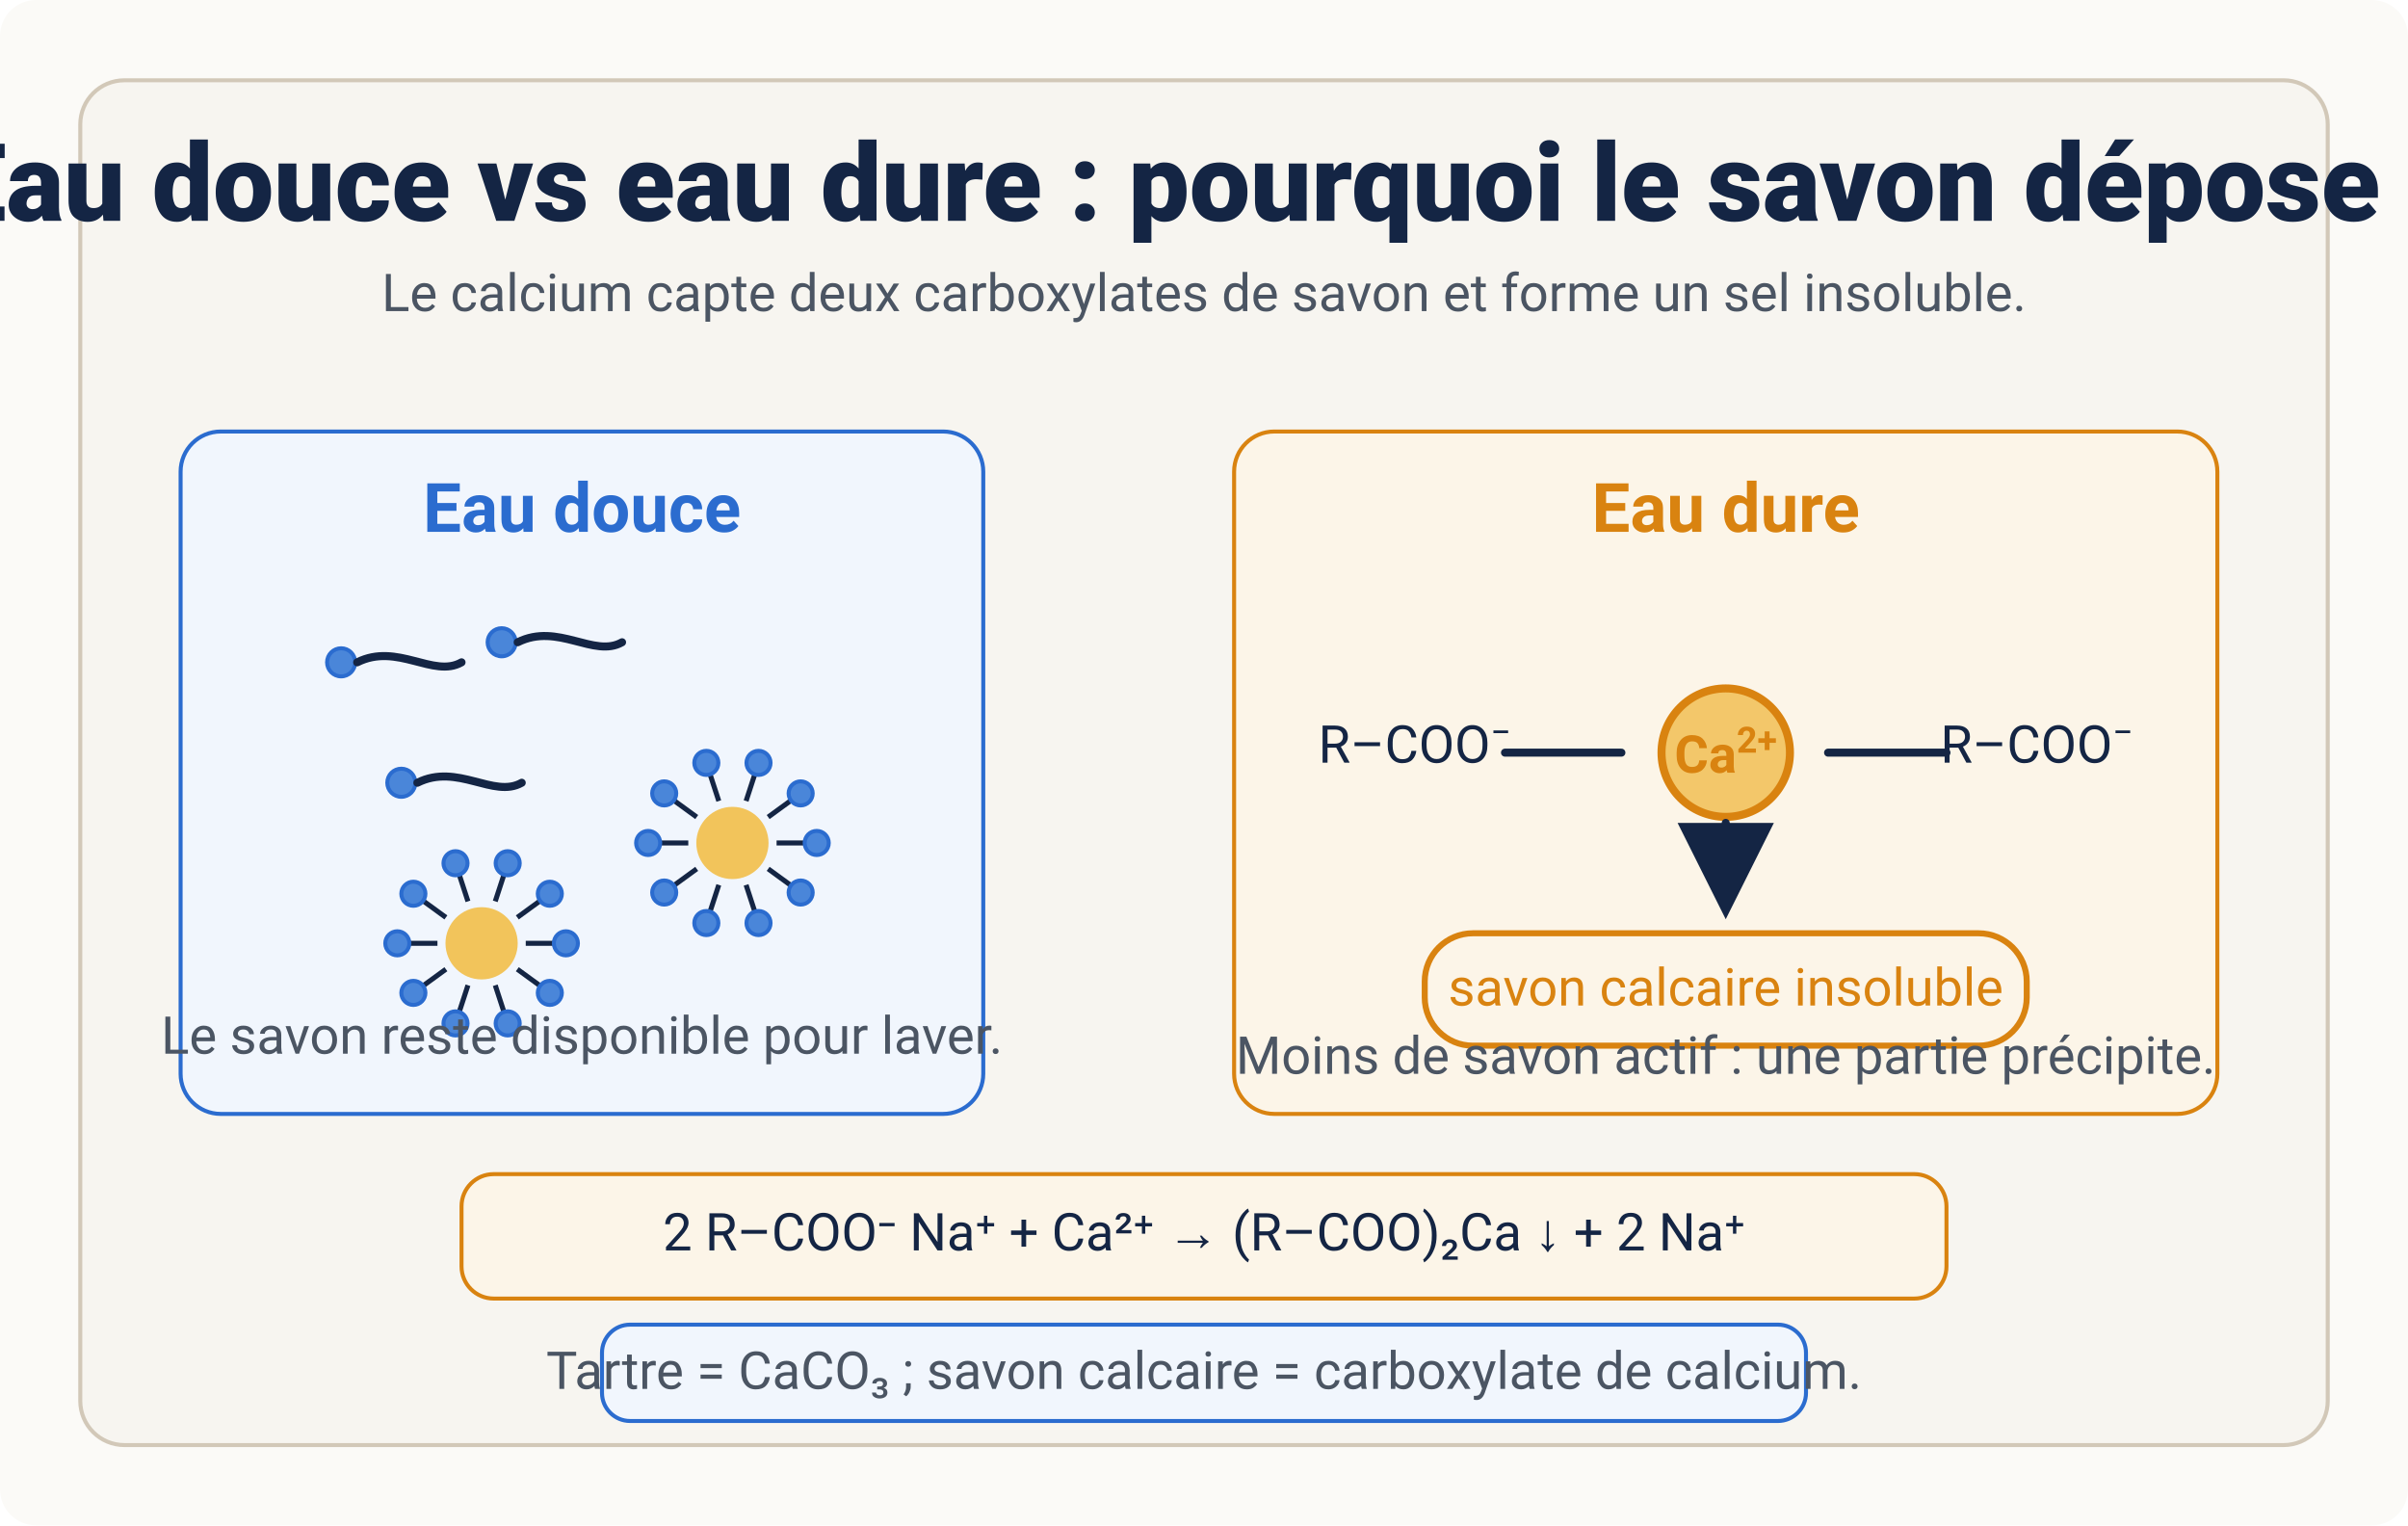
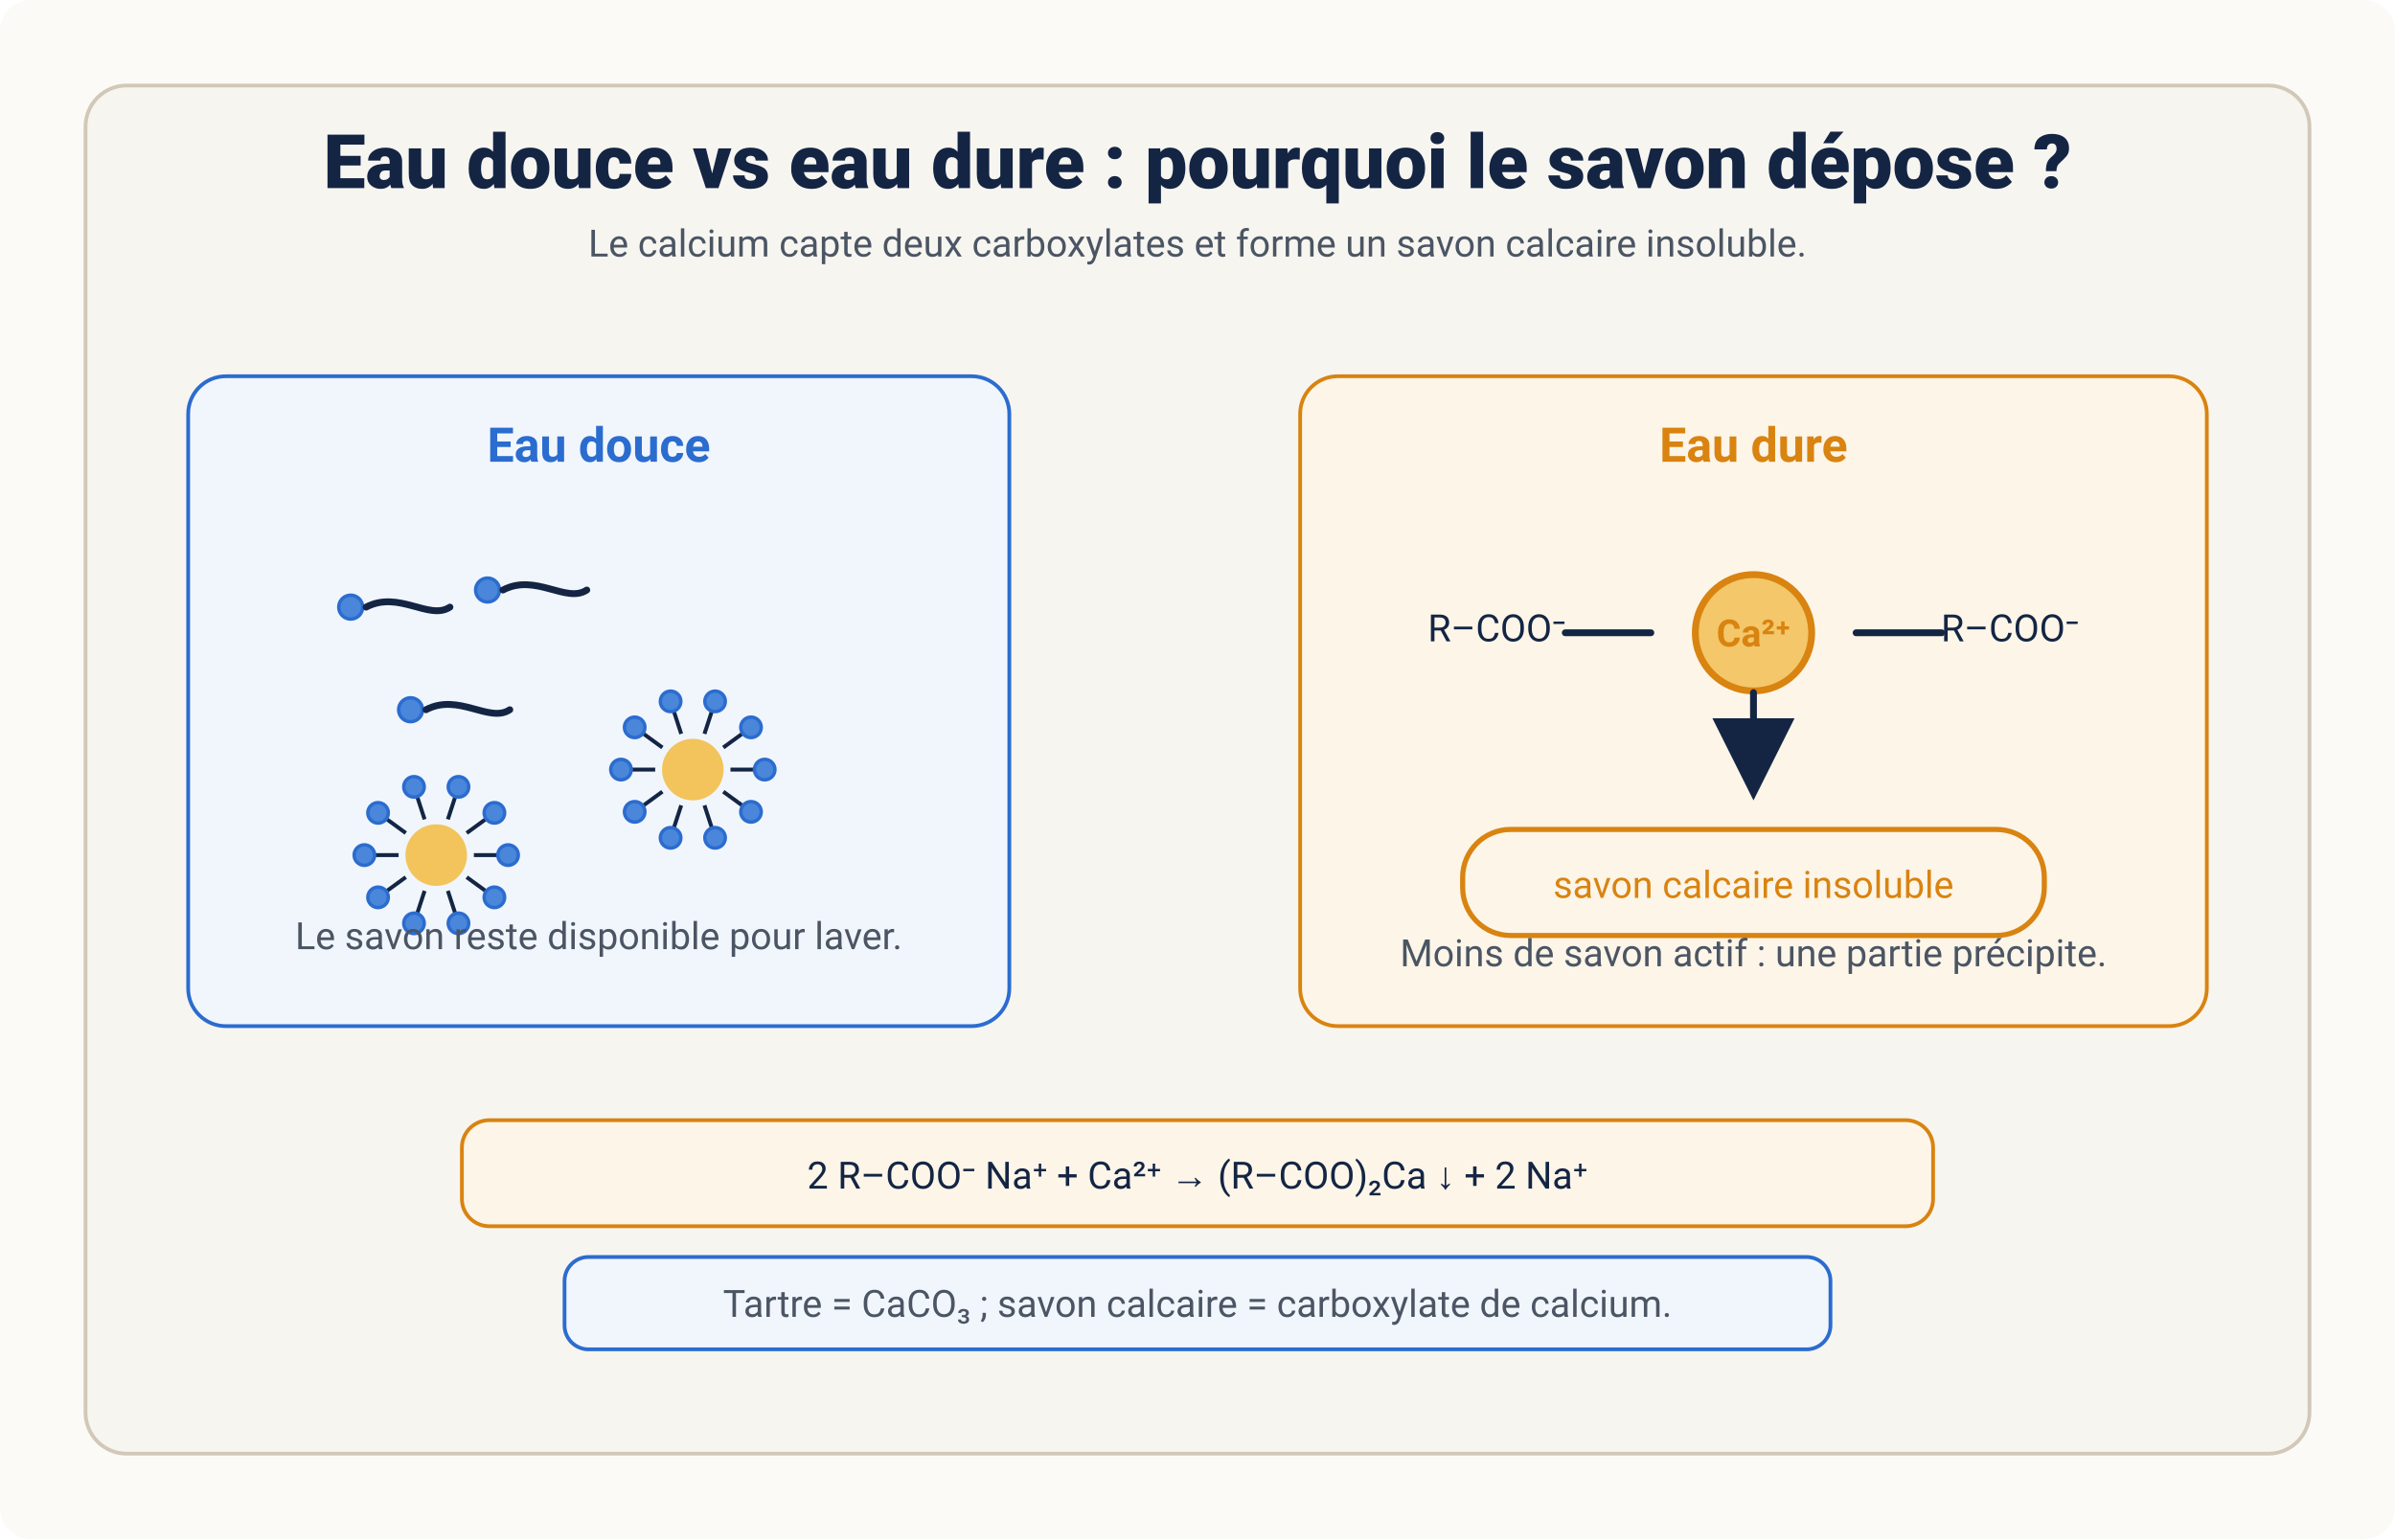
- <svg xmlns="http://www.w3.org/2000/svg" width="1200" height="760" viewBox="0 0 1200 760">
+ <svg xmlns="http://www.w3.org/2000/svg" width="1400" height="900" viewBox="0 0 1400 900">
  <style>
  .bg { fill:#FBFAF7; }
-   .panel { fill:#F7F5F0; stroke:#D2C8B8; stroke-width:2; }
-   .panelBlue { fill:#F1F6FD; stroke:#2B6CCF; stroke-width:2; }
-   .panelOrange { fill:#FCF5E8; stroke:#D98310; stroke-width:2; }
-   .panelGreen { fill:#EFF7F1; stroke:#2C7A48; stroke-width:2; }
+   .panel { fill:#F7F5F0; stroke:#D2C8B8; stroke-width:2.2; }
+   .panelBlue { fill:#F1F6FD; stroke:#2B6CCF; stroke-width:2.2; }
+   .panelOrange { fill:#FCF5E8; stroke:#D98310; stroke-width:2.2; }
+   .panelGreen { fill:#EFF7F1; stroke:#2C7A48; stroke-width:2.2; }
  .ink { fill:#142544; font-family:Roboto,Arial,sans-serif; }
  .muted { fill:#4B5563; font-family:Roboto,Arial,sans-serif; }
-   .small { font-size:22px; }
-   .body { font-size:26px; }
-   .h1 { font-size:54px; font-weight:800; }
-   .h2 { font-size:34px; font-weight:700; }
-   .h3 { font-size:30px; font-weight:700; }
-   .note { font-size:20px; }
-   .caption { font-size:24px; }
+   .small { font-size:18px; }
+   .body { font-size:22px; }
+   .h1 { font-size:44px; font-weight:800; }
+   .h2 { font-size:28px; font-weight:700; }
+   .h3 { font-size:24px; font-weight:700; }
  .blue { fill:#2B6CCF; }
  .orange { fill:#D98310; }
  .green { fill:#2C7A48; }
  .darkstroke { stroke:#142544; stroke-width:4; fill:none; stroke-linecap:round; stroke-linejoin:round; }
-   .bluestroke { stroke:#2B6CCF; stroke-width:4; fill:none; stroke-linecap:round; stroke-linejoin:round; }
-   .orangestroke { stroke:#D98310; stroke-width:4; fill:none; stroke-linecap:round; stroke-linejoin:round; }
-   .redstroke { stroke:#D1495B; stroke-width:3.5; fill:none; stroke-linecap:round; stroke-linejoin:round; }
-   .dash { stroke-dasharray:9 9; }
+   .bluestroke { stroke:#2B6CCF; stroke-width:3.5; fill:none; stroke-linecap:round; stroke-linejoin:round; }
+   .orangestroke { stroke:#D98310; stroke-width:3.5; fill:none; stroke-linecap:round; stroke-linejoin:round; }
+   .greenstroke { stroke:#2C7A48; stroke-width:3.5; fill:none; stroke-linecap:round; stroke-linejoin:round; }
+   .redstroke { stroke:#D1495B; stroke-width:3; fill:none; stroke-linecap:round; stroke-linejoin:round; }
+   .dash { stroke-dasharray:8 8; }
</style>
  <defs>
    <marker id="arrow" markerWidth="12" markerHeight="12" refX="10" refY="6" orient="auto">
      <path d="M0,0 L12,6 L0,12 z" fill="#142544" />
    </marker>
-     <marker id="blueArrow" markerWidth="12" markerHeight="12" refX="10" refY="6" orient="auto">
-       <path d="M0,0 L12,6 L0,12 z" fill="#2B6CCF" />
+     <marker id="blueArrow" markerWidth="10" markerHeight="10" refX="8" refY="5" orient="auto">
+       <path d="M0,0 L10,5 L0,10 z" fill="#2B6CCF" />
    </marker>
-     <marker id="orangeArrow" markerWidth="12" markerHeight="12" refX="10" refY="6" orient="auto">
-       <path d="M0,0 L12,6 L0,12 z" fill="#D98310" />
+     <marker id="orangeArrow" markerWidth="10" markerHeight="10" refX="8" refY="5" orient="auto">
+       <path d="M0,0 L10,5 L0,10 z" fill="#D98310" />
    </marker>
-     <marker id="redArrow" markerWidth="10" markerHeight="10" refX="8" refY="5" orient="auto">
-       <path d="M0,0 L10,5 L0,10 z" fill="#D1495B" />
+     <marker id="redArrow" markerWidth="8" markerHeight="8" refX="6" refY="4" orient="auto">
+       <path d="M0,0 L8,4 L0,8 z" fill="#D1495B" />
    </marker>
  </defs>
-   <rect class="bg" x="0" y="0" width="1200" height="760" rx="18" />
-   <rect class="panel" x="40" y="40" width="1120" height="680" rx="22" />
-   <text class="ink h1" x="600" y="110" text-anchor="middle">Eau douce vs eau dure : pourquoi le savon dépose ?</text>
-   <text class="muted body" x="600" y="155" text-anchor="middle">Le calcium capte deux carboxylates de savon et forme un sel insoluble.</text>
-   <rect class="panelBlue" x="90" y="215" width="400" height="340" rx="20" />
-   <text class="ink h2 blue" x="290" y="265" text-anchor="middle">Eau douce</text>
-   <circle cx="170" cy="330" r="7" fill="#4A86D9" stroke="#2B6CCF" stroke-width="2" />
-   <path d="M178 330 C198 320, 216 338, 230 330" class="darkstroke" stroke-width="3" />
-   <circle cx="250" cy="320" r="7" fill="#4A86D9" stroke="#2B6CCF" stroke-width="2" />
-   <path d="M258 320 C278 310, 296 328, 310 320" class="darkstroke" stroke-width="3" />
-   <circle cx="200" cy="390" r="7" fill="#4A86D9" stroke="#2B6CCF" stroke-width="2" />
-   <path d="M208 390 C228 380, 246 398, 260 390" class="darkstroke" stroke-width="3" />
-   <circle cx="240" cy="470" r="18" fill="#F2C45B" />
-   <line x1="262.0" y1="470.0" x2="282.0" y2="470.0" stroke="#142544" stroke-width="2.5" />
-   <circle cx="282.0" cy="470.0" r="6" fill="#4A86D9" stroke="#2B6CCF" stroke-width="2" />
-   <line x1="257.8" y1="482.9" x2="274.0" y2="494.7" stroke="#142544" stroke-width="2.5" />
-   <circle cx="274.0" cy="494.7" r="6" fill="#4A86D9" stroke="#2B6CCF" stroke-width="2" />
-   <line x1="246.8" y1="490.9" x2="253.0" y2="509.9" stroke="#142544" stroke-width="2.5" />
-   <circle cx="253.0" cy="509.9" r="6" fill="#4A86D9" stroke="#2B6CCF" stroke-width="2" />
-   <line x1="233.2" y1="490.9" x2="227.0" y2="509.9" stroke="#142544" stroke-width="2.5" />
-   <circle cx="227.0" cy="509.9" r="6" fill="#4A86D9" stroke="#2B6CCF" stroke-width="2" />
-   <line x1="222.2" y1="482.9" x2="206.0" y2="494.7" stroke="#142544" stroke-width="2.5" />
-   <circle cx="206.0" cy="494.7" r="6" fill="#4A86D9" stroke="#2B6CCF" stroke-width="2" />
-   <line x1="218.0" y1="470.0" x2="198.0" y2="470.0" stroke="#142544" stroke-width="2.5" />
-   <circle cx="198.0" cy="470.0" r="6" fill="#4A86D9" stroke="#2B6CCF" stroke-width="2" />
-   <line x1="222.2" y1="457.1" x2="206.0" y2="445.3" stroke="#142544" stroke-width="2.5" />
-   <circle cx="206.0" cy="445.3" r="6" fill="#4A86D9" stroke="#2B6CCF" stroke-width="2" />
-   <line x1="233.2" y1="449.1" x2="227.0" y2="430.1" stroke="#142544" stroke-width="2.5" />
-   <circle cx="227.0" cy="430.1" r="6" fill="#4A86D9" stroke="#2B6CCF" stroke-width="2" />
-   <line x1="246.8" y1="449.1" x2="253.0" y2="430.1" stroke="#142544" stroke-width="2.5" />
-   <circle cx="253.0" cy="430.1" r="6" fill="#4A86D9" stroke="#2B6CCF" stroke-width="2" />
-   <line x1="257.8" y1="457.1" x2="274.0" y2="445.3" stroke="#142544" stroke-width="2.5" />
-   <circle cx="274.0" cy="445.3" r="6" fill="#4A86D9" stroke="#2B6CCF" stroke-width="2" />
-   <circle cx="365" cy="420" r="18" fill="#F2C45B" />
-   <line x1="387.0" y1="420.0" x2="407.0" y2="420.0" stroke="#142544" stroke-width="2.5" />
-   <circle cx="407.0" cy="420.0" r="6" fill="#4A86D9" stroke="#2B6CCF" stroke-width="2" />
-   <line x1="382.8" y1="432.9" x2="399.0" y2="444.7" stroke="#142544" stroke-width="2.5" />
-   <circle cx="399.0" cy="444.7" r="6" fill="#4A86D9" stroke="#2B6CCF" stroke-width="2" />
-   <line x1="371.8" y1="440.9" x2="378.0" y2="459.9" stroke="#142544" stroke-width="2.5" />
-   <circle cx="378.0" cy="459.9" r="6" fill="#4A86D9" stroke="#2B6CCF" stroke-width="2" />
-   <line x1="358.2" y1="440.9" x2="352.0" y2="459.9" stroke="#142544" stroke-width="2.5" />
-   <circle cx="352.0" cy="459.9" r="6" fill="#4A86D9" stroke="#2B6CCF" stroke-width="2" />
-   <line x1="347.2" y1="432.9" x2="331.0" y2="444.7" stroke="#142544" stroke-width="2.5" />
-   <circle cx="331.0" cy="444.7" r="6" fill="#4A86D9" stroke="#2B6CCF" stroke-width="2" />
-   <line x1="343.0" y1="420.0" x2="323.0" y2="420.0" stroke="#142544" stroke-width="2.5" />
-   <circle cx="323.0" cy="420.0" r="6" fill="#4A86D9" stroke="#2B6CCF" stroke-width="2" />
-   <line x1="347.2" y1="407.1" x2="331.0" y2="395.3" stroke="#142544" stroke-width="2.5" />
-   <circle cx="331.0" cy="395.3" r="6" fill="#4A86D9" stroke="#2B6CCF" stroke-width="2" />
-   <line x1="358.2" y1="399.1" x2="352.0" y2="380.1" stroke="#142544" stroke-width="2.5" />
-   <circle cx="352.0" cy="380.1" r="6" fill="#4A86D9" stroke="#2B6CCF" stroke-width="2" />
-   <line x1="371.8" y1="399.1" x2="378.0" y2="380.1" stroke="#142544" stroke-width="2.5" />
-   <circle cx="378.0" cy="380.1" r="6" fill="#4A86D9" stroke="#2B6CCF" stroke-width="2" />
-   <line x1="382.8" y1="407.1" x2="399.0" y2="395.3" stroke="#142544" stroke-width="2.5" />
-   <circle cx="399.0" cy="395.3" r="6" fill="#4A86D9" stroke="#2B6CCF" stroke-width="2" />
-   <text class="muted body" x="290" y="525" text-anchor="middle">Le savon reste disponible pour laver.</text>
-   <rect class="panelOrange" x="615" y="215" width="490" height="340" rx="20" />
-   <text class="ink h2 orange" x="860" y="265" text-anchor="middle">Eau dure</text>
-   <text class="ink body" x="705" y="380" text-anchor="middle">R–COO<tspan dy="-9" font-size="18">−</tspan>
-   </text>
-   <text class="ink body" x="1015" y="380" text-anchor="middle">R–COO<tspan dy="-9" font-size="18">−</tspan>
-   </text>
-   <line x1="750" y1="375" x2="808" y2="375" class="darkstroke" />
-   <line x1="911" y1="375" x2="970" y2="375" class="darkstroke" />
-   <circle cx="860" cy="375" r="32" fill="#F3C76A" stroke="#D98310" stroke-width="4" />
-   <text class="ink body orange" x="860" y="385" text-anchor="middle" font-weight="700">Ca<tspan dy="-10" font-size="18">2+</tspan>
-   </text>
-   <line x1="860" y1="410" x2="860" y2="450" class="darkstroke" marker-end="url(#arrow)" />
-   <rect x="710" y="465" width="300" height="56" rx="24" fill="none" stroke="#D98310" stroke-width="3" />
-   <text class="ink body orange" x="860" y="501" text-anchor="middle">savon calcaire insoluble</text>
-   <text class="muted body" x="860" y="535" text-anchor="middle">Moins de savon actif : une partie précipite.</text>
-   <rect class="panelOrange" x="230" y="585" width="740" height="62" rx="16" />
-   <text class="ink body" x="600" y="623" text-anchor="middle">2 R–COO⁻ Na⁺ + Ca²⁺ → (R–COO)₂Ca ↓ + 2 Na⁺</text>
-   <rect class="panelBlue" x="300" y="660" width="600" height="48" rx="14" />
-   <text class="muted body" x="600" y="692" text-anchor="middle">Tartre = CaCO₃ ; savon calcaire = carboxylate de calcium.</text>
+   <rect class="bg" width="1400" height="900" rx="18" />
+   <rect class="panel" x="50" y="50" width="1300" height="800" rx="24" />
+   <text class="ink h1" x="700" y="110" text-anchor="middle">Eau douce vs eau dure : pourquoi le savon dépose ?</text>
+   <text class="muted body" x="700" y="150" text-anchor="middle">Le calcium capte deux carboxylates et forme un savon calcaire insoluble.</text>
+   <rect class="panelBlue" x="110" y="220" width="480" height="380" rx="22" />
+   <text class="ink h2 blue" x="350" y="270" text-anchor="middle">Eau douce</text>
+   <circle cx="205" cy="355" r="7" fill="#4A86D9" stroke="#2B6CCF" stroke-width="2" />
+   <path d="M214 355 C233 345, 251 363, 263 355" class="darkstroke" stroke-width="3" />
+   <circle cx="285" cy="345" r="7" fill="#4A86D9" stroke="#2B6CCF" stroke-width="2" />
+   <path d="M294 345 C313 335, 331 353, 343 345" class="darkstroke" stroke-width="3" />
+   <circle cx="240" cy="415" r="7" fill="#4A86D9" stroke="#2B6CCF" stroke-width="2" />
+   <path d="M249 415 C268 405, 286 423, 298 415" class="darkstroke" stroke-width="3" />
+   <circle cx="255" cy="500" r="18" fill="#F2C45B" />
+   <line x1="277.0" y1="500.0" x2="297.0" y2="500.0" stroke="#142544" stroke-width="2.3" />
+   <circle cx="297.0" cy="500.0" r="6" fill="#4A86D9" stroke="#2B6CCF" stroke-width="2" />
+   <line x1="272.8" y1="512.9" x2="289.0" y2="524.7" stroke="#142544" stroke-width="2.3" />
+   <circle cx="289.0" cy="524.7" r="6" fill="#4A86D9" stroke="#2B6CCF" stroke-width="2" />
+   <line x1="261.8" y1="520.9" x2="268.0" y2="539.9" stroke="#142544" stroke-width="2.3" />
+   <circle cx="268.0" cy="539.9" r="6" fill="#4A86D9" stroke="#2B6CCF" stroke-width="2" />
+   <line x1="248.2" y1="520.9" x2="242.0" y2="539.9" stroke="#142544" stroke-width="2.3" />
+   <circle cx="242.0" cy="539.9" r="6" fill="#4A86D9" stroke="#2B6CCF" stroke-width="2" />
+   <line x1="237.2" y1="512.9" x2="221.0" y2="524.7" stroke="#142544" stroke-width="2.3" />
+   <circle cx="221.0" cy="524.7" r="6" fill="#4A86D9" stroke="#2B6CCF" stroke-width="2" />
+   <line x1="233.0" y1="500.0" x2="213.0" y2="500.0" stroke="#142544" stroke-width="2.3" />
+   <circle cx="213.0" cy="500.0" r="6" fill="#4A86D9" stroke="#2B6CCF" stroke-width="2" />
+   <line x1="237.2" y1="487.1" x2="221.0" y2="475.3" stroke="#142544" stroke-width="2.3" />
+   <circle cx="221.0" cy="475.3" r="6" fill="#4A86D9" stroke="#2B6CCF" stroke-width="2" />
+   <line x1="248.2" y1="479.1" x2="242.0" y2="460.1" stroke="#142544" stroke-width="2.3" />
+   <circle cx="242.0" cy="460.1" r="6" fill="#4A86D9" stroke="#2B6CCF" stroke-width="2" />
+   <line x1="261.8" y1="479.1" x2="268.0" y2="460.1" stroke="#142544" stroke-width="2.3" />
+   <circle cx="268.0" cy="460.1" r="6" fill="#4A86D9" stroke="#2B6CCF" stroke-width="2" />
+   <line x1="272.8" y1="487.1" x2="289.0" y2="475.3" stroke="#142544" stroke-width="2.3" />
+   <circle cx="289.0" cy="475.3" r="6" fill="#4A86D9" stroke="#2B6CCF" stroke-width="2" />
+   <circle cx="405" cy="450" r="18" fill="#F2C45B" />
+   <line x1="427.0" y1="450.0" x2="447.0" y2="450.0" stroke="#142544" stroke-width="2.3" />
+   <circle cx="447.0" cy="450.0" r="6" fill="#4A86D9" stroke="#2B6CCF" stroke-width="2" />
+   <line x1="422.8" y1="462.9" x2="439.0" y2="474.7" stroke="#142544" stroke-width="2.3" />
+   <circle cx="439.0" cy="474.7" r="6" fill="#4A86D9" stroke="#2B6CCF" stroke-width="2" />
+   <line x1="411.8" y1="470.9" x2="418.0" y2="489.9" stroke="#142544" stroke-width="2.3" />
+   <circle cx="418.0" cy="489.9" r="6" fill="#4A86D9" stroke="#2B6CCF" stroke-width="2" />
+   <line x1="398.2" y1="470.9" x2="392.0" y2="489.9" stroke="#142544" stroke-width="2.3" />
+   <circle cx="392.0" cy="489.9" r="6" fill="#4A86D9" stroke="#2B6CCF" stroke-width="2" />
+   <line x1="387.2" y1="462.9" x2="371.0" y2="474.7" stroke="#142544" stroke-width="2.3" />
+   <circle cx="371.0" cy="474.7" r="6" fill="#4A86D9" stroke="#2B6CCF" stroke-width="2" />
+   <line x1="383.0" y1="450.0" x2="363.0" y2="450.0" stroke="#142544" stroke-width="2.3" />
+   <circle cx="363.0" cy="450.0" r="6" fill="#4A86D9" stroke="#2B6CCF" stroke-width="2" />
+   <line x1="387.2" y1="437.1" x2="371.0" y2="425.3" stroke="#142544" stroke-width="2.3" />
+   <circle cx="371.0" cy="425.3" r="6" fill="#4A86D9" stroke="#2B6CCF" stroke-width="2" />
+   <line x1="398.2" y1="429.1" x2="392.0" y2="410.1" stroke="#142544" stroke-width="2.3" />
+   <circle cx="392.0" cy="410.1" r="6" fill="#4A86D9" stroke="#2B6CCF" stroke-width="2" />
+   <line x1="411.8" y1="429.1" x2="418.0" y2="410.1" stroke="#142544" stroke-width="2.3" />
+   <circle cx="418.0" cy="410.1" r="6" fill="#4A86D9" stroke="#2B6CCF" stroke-width="2" />
+   <line x1="422.8" y1="437.1" x2="439.0" y2="425.3" stroke="#142544" stroke-width="2.3" />
+   <circle cx="439.0" cy="425.3" r="6" fill="#4A86D9" stroke="#2B6CCF" stroke-width="2" />
+   <text class="muted body" x="350" y="555" text-anchor="middle">Le savon reste disponible pour laver.</text>
+   <rect class="panelOrange" x="760" y="220" width="530" height="380" rx="22" />
+   <text class="ink h2 orange" x="1025" y="270" text-anchor="middle">Eau dure</text>
+   <text class="ink body" x="875" y="375" text-anchor="middle">R–COO⁻</text>
+   <line x1="915" y1="370" x2="965" y2="370" class="darkstroke" />
+   <circle cx="1025" cy="370" r="34" fill="#F3C76A" stroke="#D98310" stroke-width="4" />
+   <text class="ink body orange" x="1025" y="378" text-anchor="middle" font-weight="700">Ca²⁺</text>
+   <line x1="1085" y1="370" x2="1135" y2="370" class="darkstroke" />
+   <text class="ink body" x="1175" y="375" text-anchor="middle">R–COO⁻</text>
+   <line x1="1025" y1="405" x2="1025" y2="460" class="darkstroke" marker-end="url(#arrow)" />
+   <rect x="855" y="485" width="340" height="62" rx="28" fill="none" stroke="#D98310" stroke-width="3" />
+   <text class="ink body orange" x="1025" y="525" text-anchor="middle">savon calcaire insoluble</text>
+   <text class="muted body" x="1025" y="565" text-anchor="middle">Moins de savon actif : une partie précipite.</text>
+   <rect class="panelOrange" x="270" y="655" width="860" height="62" rx="16" />
+   <text class="ink body" x="700" y="695" text-anchor="middle">2 R–COO⁻ Na⁺ + Ca²⁺ → (R–COO)₂Ca ↓ + 2 Na⁺</text>
+   <rect class="panelBlue" x="330" y="735" width="740" height="54" rx="14" />
+   <text class="muted body" x="700" y="770" text-anchor="middle">Tartre = CaCO₃ ; savon calcaire = carboxylate de calcium.</text>
</svg>
